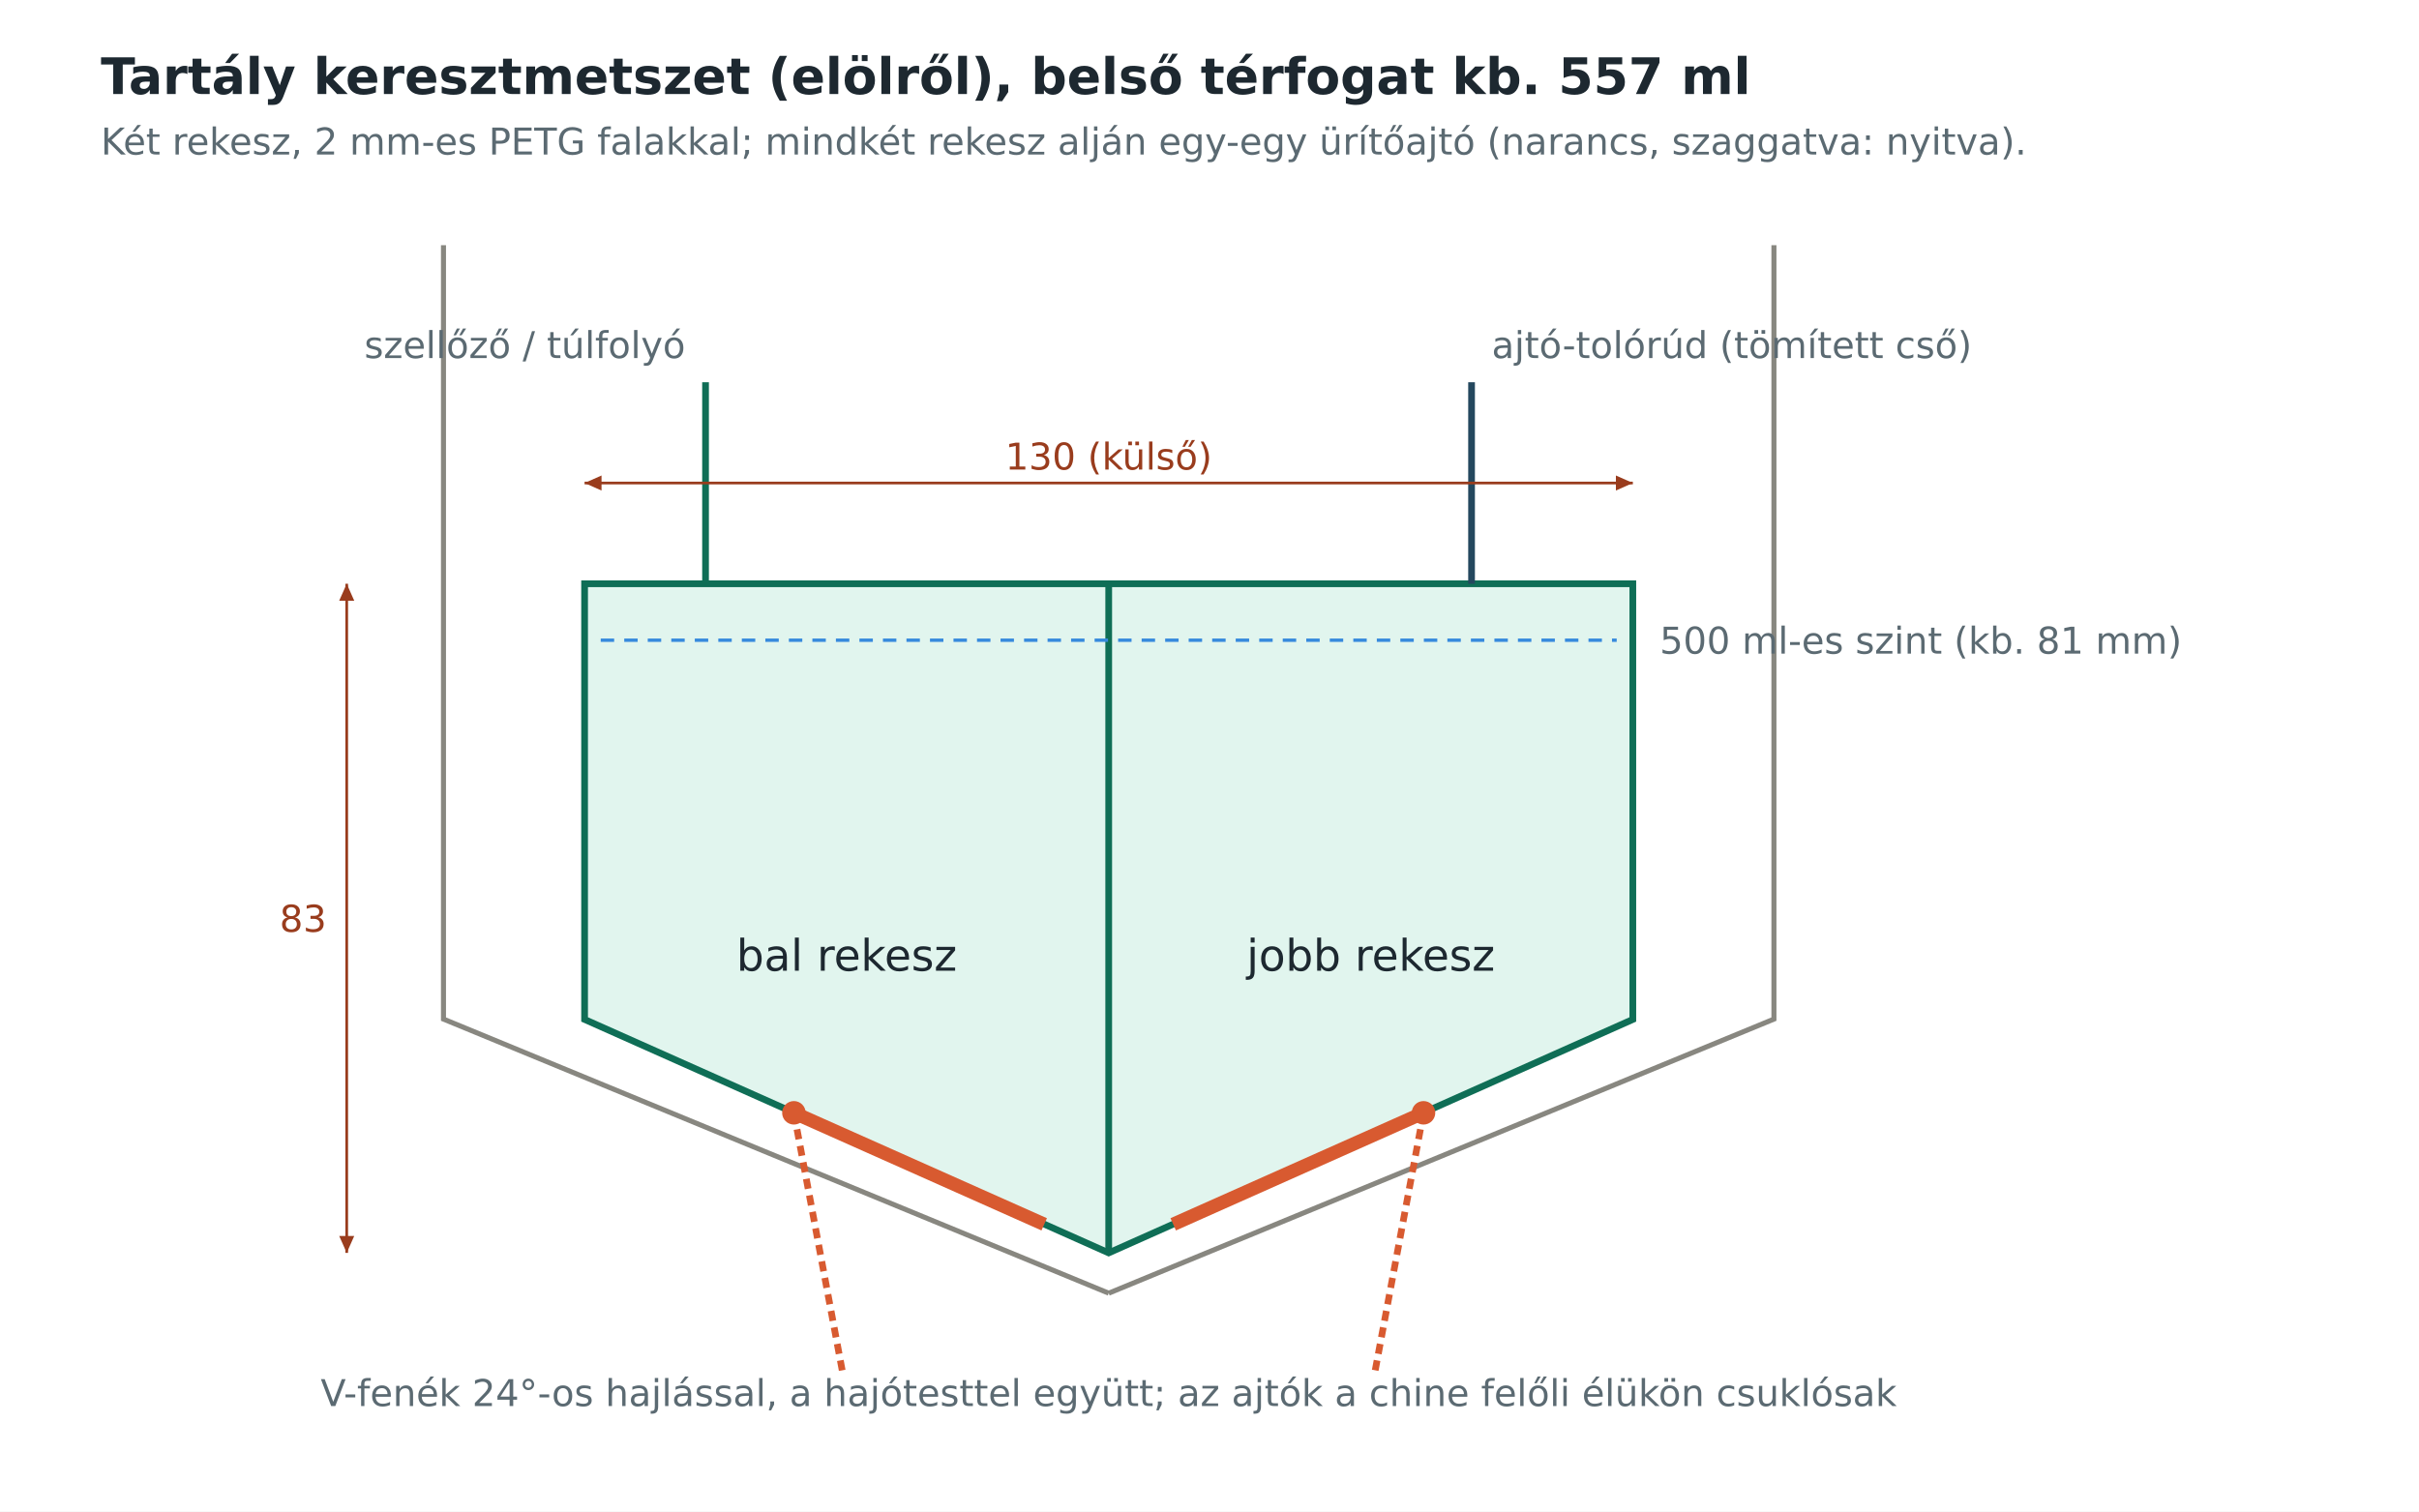
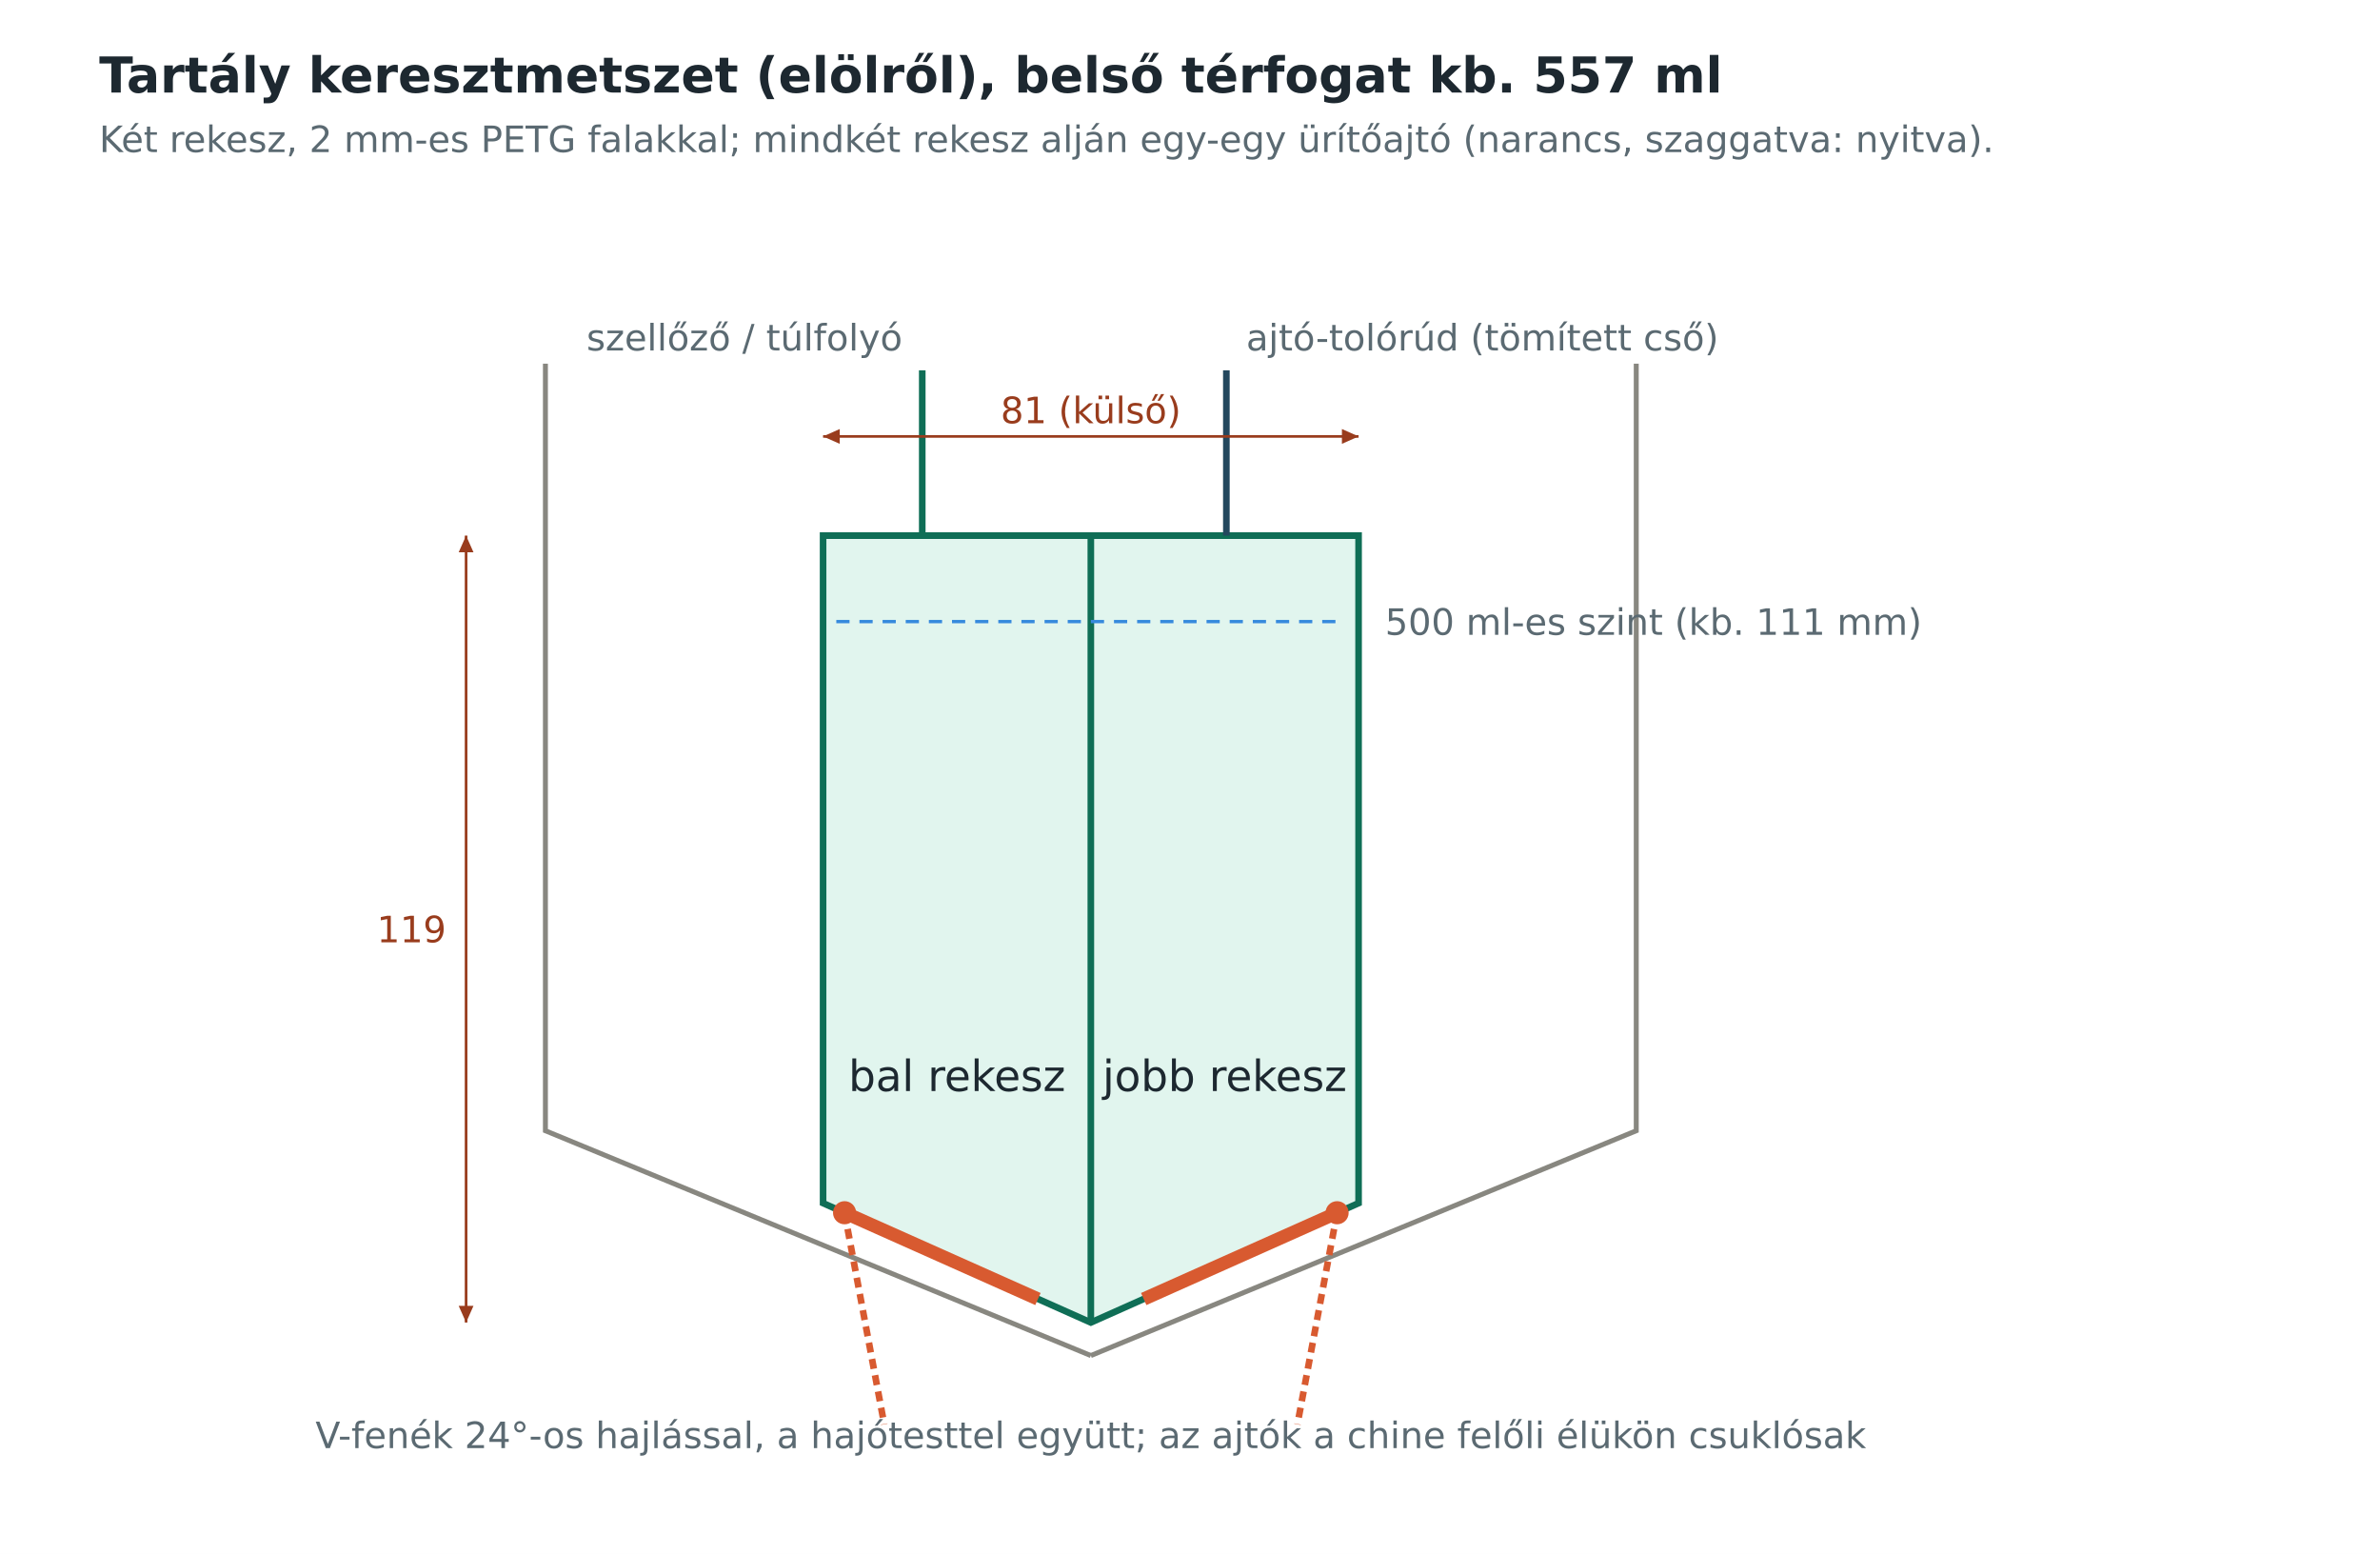
- <svg xmlns="http://www.w3.org/2000/svg" viewBox="0 0 720 450" width="720" height="450" role="img">
+ <svg xmlns="http://www.w3.org/2000/svg" viewBox="0 0 720 470" width="720" height="470" role="img">
  <defs>
    <marker id="a" viewBox="0 0 10 10" refX="9" refY="5" markerWidth="7" markerHeight="7" orient="auto-start-reverse">
      <path d="M0 1L9 5L0 9z" fill="#993C1D" />
    </marker>
  </defs>
  <style>text{font-family:DejaVu Sans, Arial, Helvetica, sans-serif;fill:#1d2830}.t{font-size:13px}.th{font-size:15px;font-weight:bold}.ts{font-size:11px;fill:#5b6a72}.d{font-size:11px;fill:#993C1D}</style>
-   <rect width="720" height="450" fill="#fff" />
-   <polyline points="330.0,385.0 528.0,303.4 528.0,73.0" fill="none" stroke="#888780" stroke-width="1.5" />
-   <polyline points="330.0,385.0 132.0,303.4 132.0,73.0" fill="none" stroke="#888780" stroke-width="1.5" />
-   <polygon points="330.0,373.0 486.0,303.5 486.0,173.8 174.0,173.8 174.0,303.5 330.0,373.0" fill="#E1F5EE" stroke="#0F6E56" stroke-width="2" />
-   <polyline points="330.0,373.0 330.0,173.8" fill="none" stroke="#0F6E56" stroke-width="2" />
-   <polyline points="178.8,190.6 481.2,190.6" fill="none" stroke="#378ADD" stroke-width="1" stroke-dasharray="4 3" />
-   <text class="ts" x="494.0" y="194.6">500 ml-es szint (kb. 81 mm)</text>
-   <polyline points="310.8,364.5 236.3,331.3" fill="none" stroke="#D85A30" stroke-width="4" />
-   <polyline points="236.3,331.3 250.7,408.1" fill="none" stroke="#D85A30" stroke-width="2" stroke-dasharray="3 2" />
-   <circle cx="236.3" cy="331.3" r="3.5" fill="#D85A30" />
-   <polyline points="349.2,364.5 423.7,331.3" fill="none" stroke="#D85A30" stroke-width="4" />
-   <polyline points="423.7,331.3 409.3,408.1" fill="none" stroke="#D85A30" stroke-width="2" stroke-dasharray="3 2" />
-   <circle cx="423.7" cy="331.3" r="3.5" fill="#D85A30" />
-   <polyline points="210.0,173.8 210.0,113.8" fill="none" stroke="#0F6E56" stroke-width="2" />
-   <text class="ts" x="204.0" y="106.6" text-anchor="end">szellőző / túlfolyó</text>
-   <polyline points="438.0,173.8 438.0,113.8" fill="none" stroke="#24485e" stroke-width="2" />
-   <text class="ts" x="444.0" y="106.6">ajtó-tolórúd (tömített cső)</text>
-   <line x1="174.0" y1="143.8" x2="486.0" y2="143.8" stroke="#993C1D" stroke-width="0.8" marker-start="url(#a)" marker-end="url(#a)" />
-   <text class="d" x="330.0" y="139.8" text-anchor="middle">130 (külső)</text>
-   <line x1="103.2" y1="373.0" x2="103.2" y2="173.8" stroke="#993C1D" stroke-width="0.8" marker-start="url(#a)" marker-end="url(#a)" />
-   <text class="d" x="97.2" y="277.4" text-anchor="end">83</text>
-   <text class="t" x="252.0" y="289.0" text-anchor="middle">bal rekesz</text>
-   <text class="t" x="408.0" y="289.0" text-anchor="middle">jobb rekesz</text>
-   <text class="ts" x="330.0" y="418.6" text-anchor="middle">V-fenék 24°-os hajlással, a hajótesttel együtt; az ajtók a chine felőli élükön csuklósak</text>
+   <rect width="720" height="470" fill="#fff" />
+   <polyline points="330.0,410.0 495.0,342.0 495.0,110.0" fill="none" stroke="#888780" stroke-width="1.5" />
+   <polyline points="330.0,410.0 165.0,342.0 165.0,110.0" fill="none" stroke="#888780" stroke-width="1.5" />
+   <polygon points="330.0,400.0 411.0,363.9 411.0,162.0 249.0,162.0 249.0,363.9 330.0,400.0" fill="#E1F5EE" stroke="#0F6E56" stroke-width="2" />
+   <polyline points="330.0,400.0 330.0,162.0" fill="none" stroke="#0F6E56" stroke-width="2" />
+   <polyline points="253.0,188.0 407.0,188.0" fill="none" stroke="#378ADD" stroke-width="1" stroke-dasharray="4 3" />
+   <text class="ts" x="419.0" y="192.0">500 ml-es szint (kb. 111 mm)</text>
+   <polyline points="314.0,392.9 255.5,366.8" fill="none" stroke="#D85A30" stroke-width="4" />
+   <polyline points="255.5,366.8 267.5,430.8" fill="none" stroke="#D85A30" stroke-width="2" stroke-dasharray="3 2" />
+   <circle cx="255.5" cy="366.8" r="3.5" fill="#D85A30" />
+   <polyline points="346.0,392.9 404.5,366.8" fill="none" stroke="#D85A30" stroke-width="4" />
+   <polyline points="404.5,366.8 392.5,430.8" fill="none" stroke="#D85A30" stroke-width="2" stroke-dasharray="3 2" />
+   <circle cx="404.5" cy="366.8" r="3.5" fill="#D85A30" />
+   <polyline points="279.0,162.0 279.0,112.0" fill="none" stroke="#0F6E56" stroke-width="2" />
+   <text class="ts" x="273.0" y="106.0" text-anchor="end">szellőző / túlfolyó</text>
+   <polyline points="371.0,162.0 371.0,112.0" fill="none" stroke="#24485e" stroke-width="2" />
+   <text class="ts" x="377.0" y="106.0">ajtó-tolórúd (tömített cső)</text>
+   <line x1="249.0" y1="132.0" x2="411.0" y2="132.0" stroke="#993C1D" stroke-width="0.8" marker-start="url(#a)" marker-end="url(#a)" />
+   <text class="d" x="330.0" y="128.0" text-anchor="middle">81 (külső)</text>
+   <line x1="141.0" y1="400.0" x2="141.0" y2="162.0" stroke="#993C1D" stroke-width="0.8" marker-start="url(#a)" marker-end="url(#a)" />
+   <text class="d" x="135.0" y="285.0" text-anchor="end">119</text>
+   <text class="t" x="289.5" y="330.0" text-anchor="middle">bal rekesz</text>
+   <text class="t" x="370.5" y="330.0" text-anchor="middle">jobb rekesz</text>
+   <text class="ts" x="330.0" y="438.0" text-anchor="middle">V-fenék 24°-os hajlással, a hajótesttel együtt; az ajtók a chine felőli élükön csuklósak</text>
  <text class="th" x="30" y="28">Tartály keresztmetszet (elölről), belső térfogat kb. 557 ml</text>
  <text class="ts" x="30" y="46">Két rekesz, 2 mm-es PETG falakkal; mindkét rekesz alján egy-egy ürítőajtó (narancs, szaggatva: nyitva).</text>
</svg>
